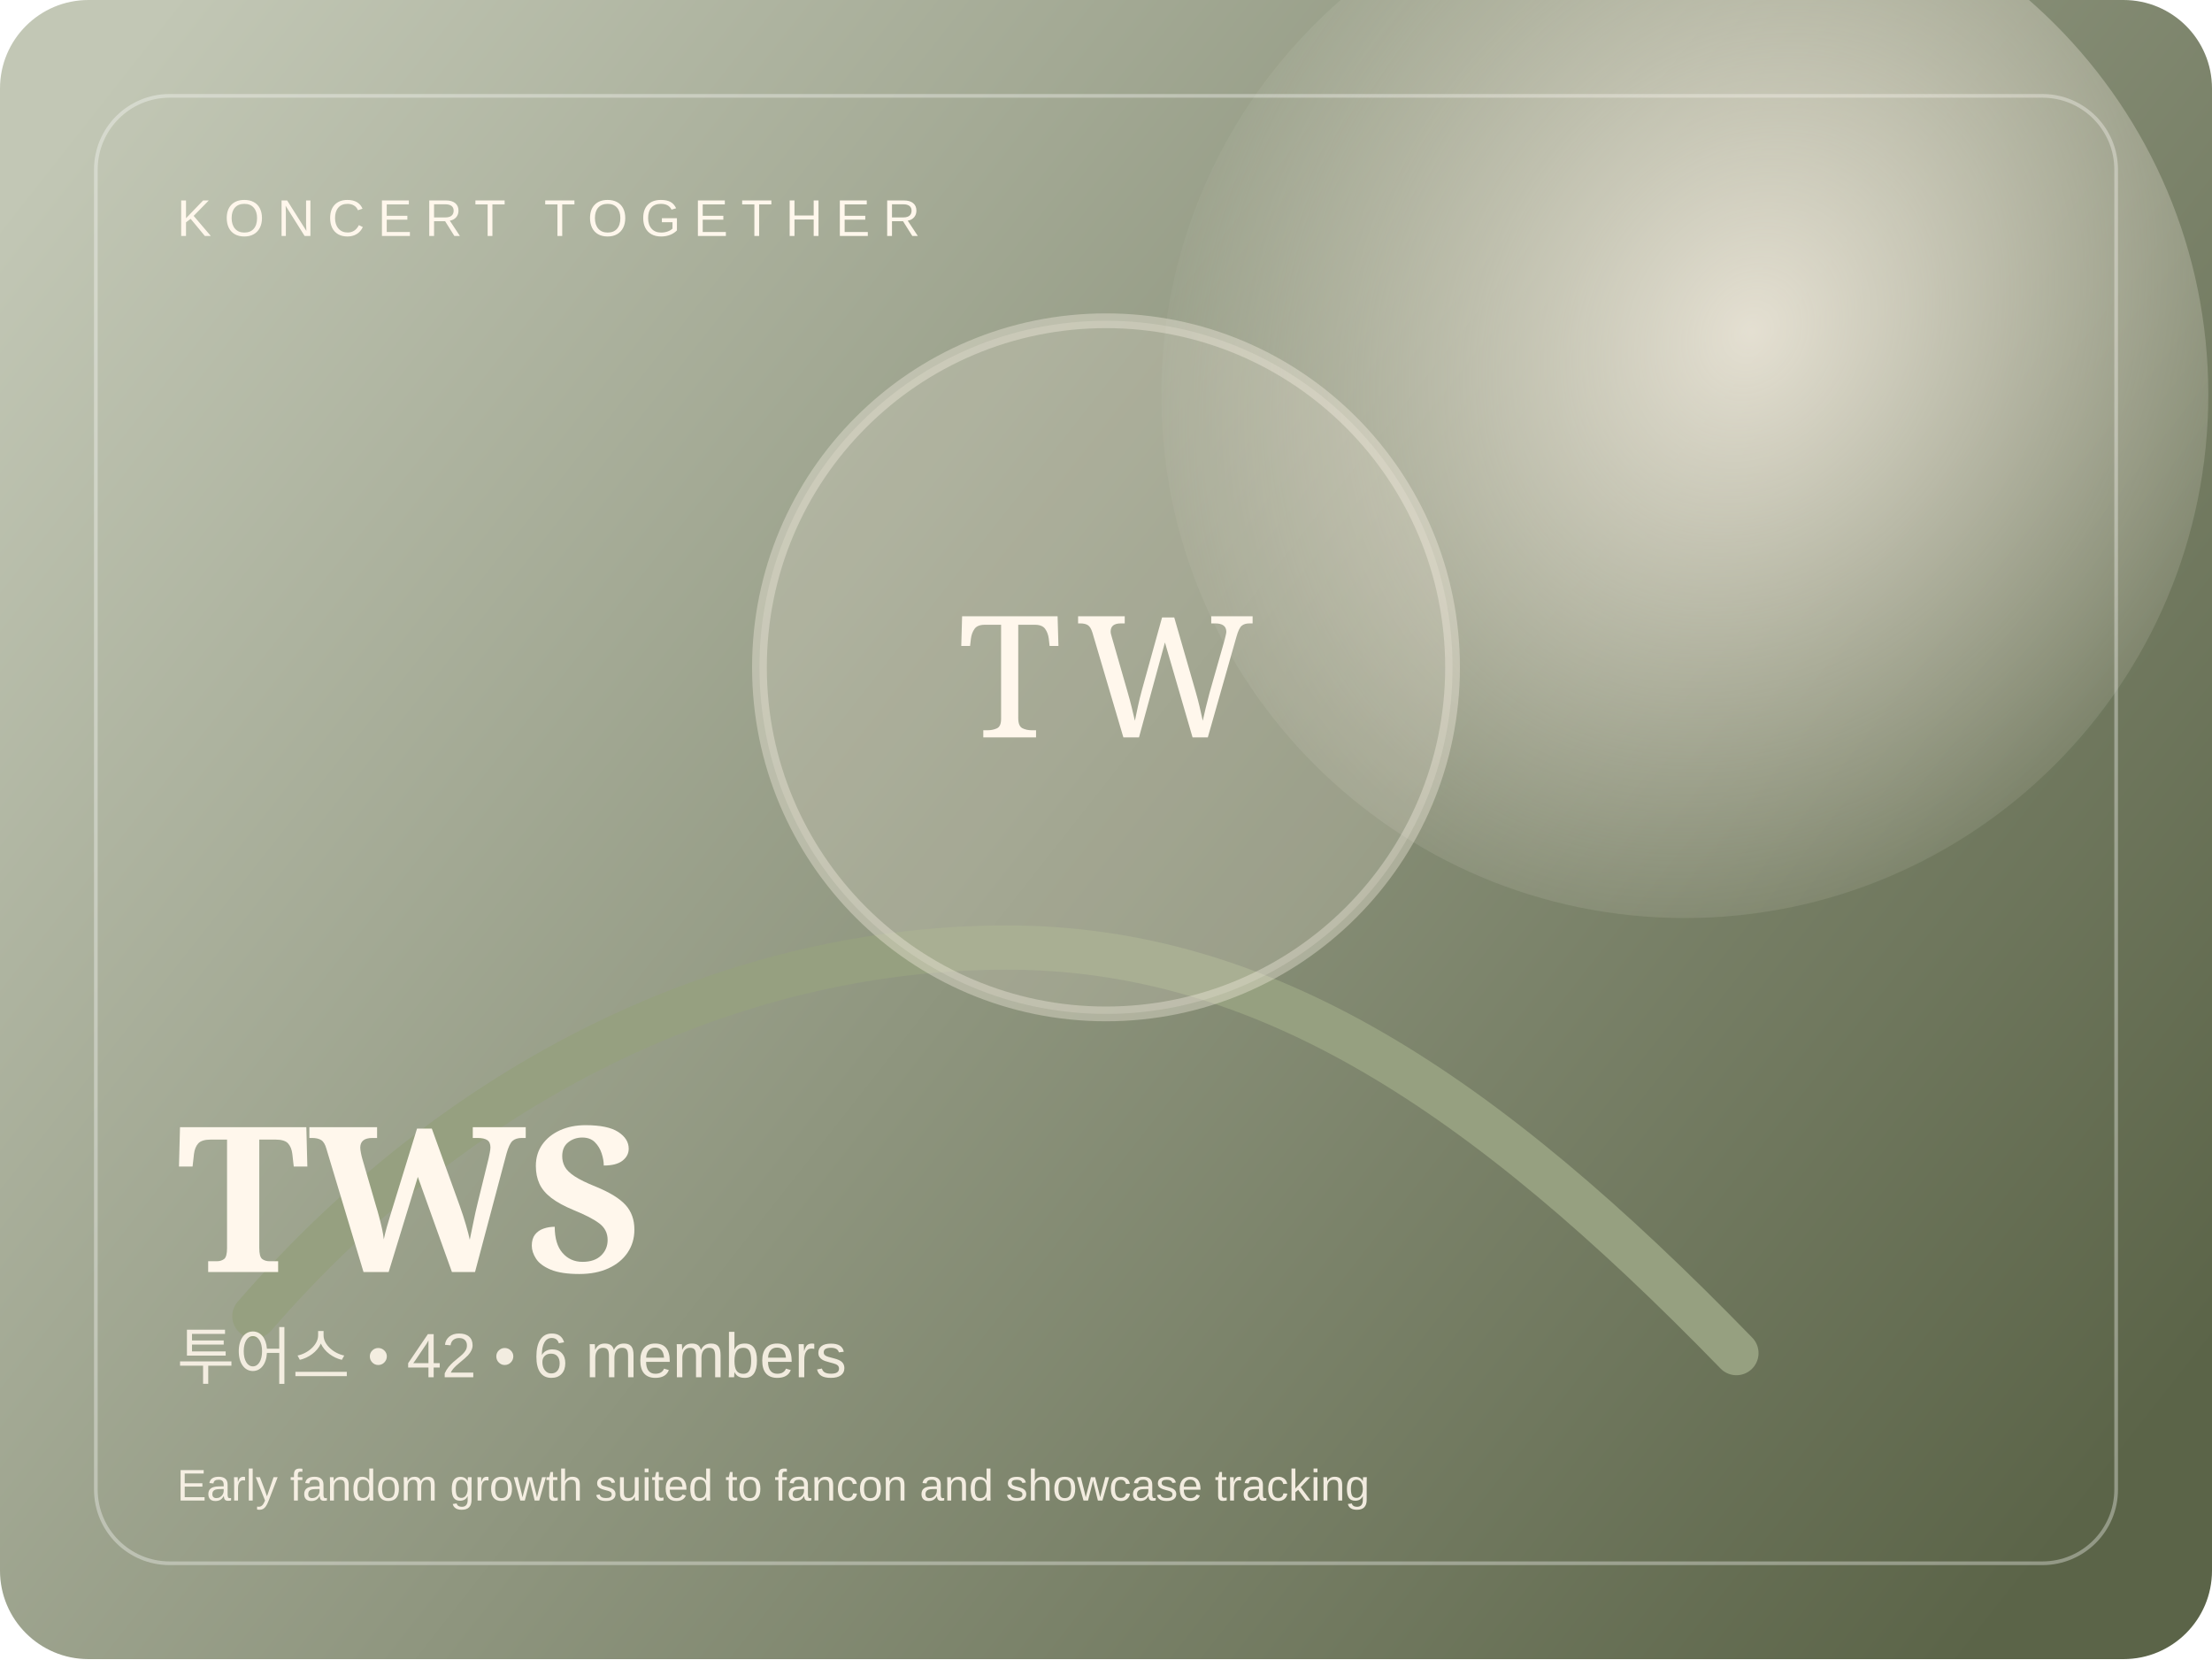
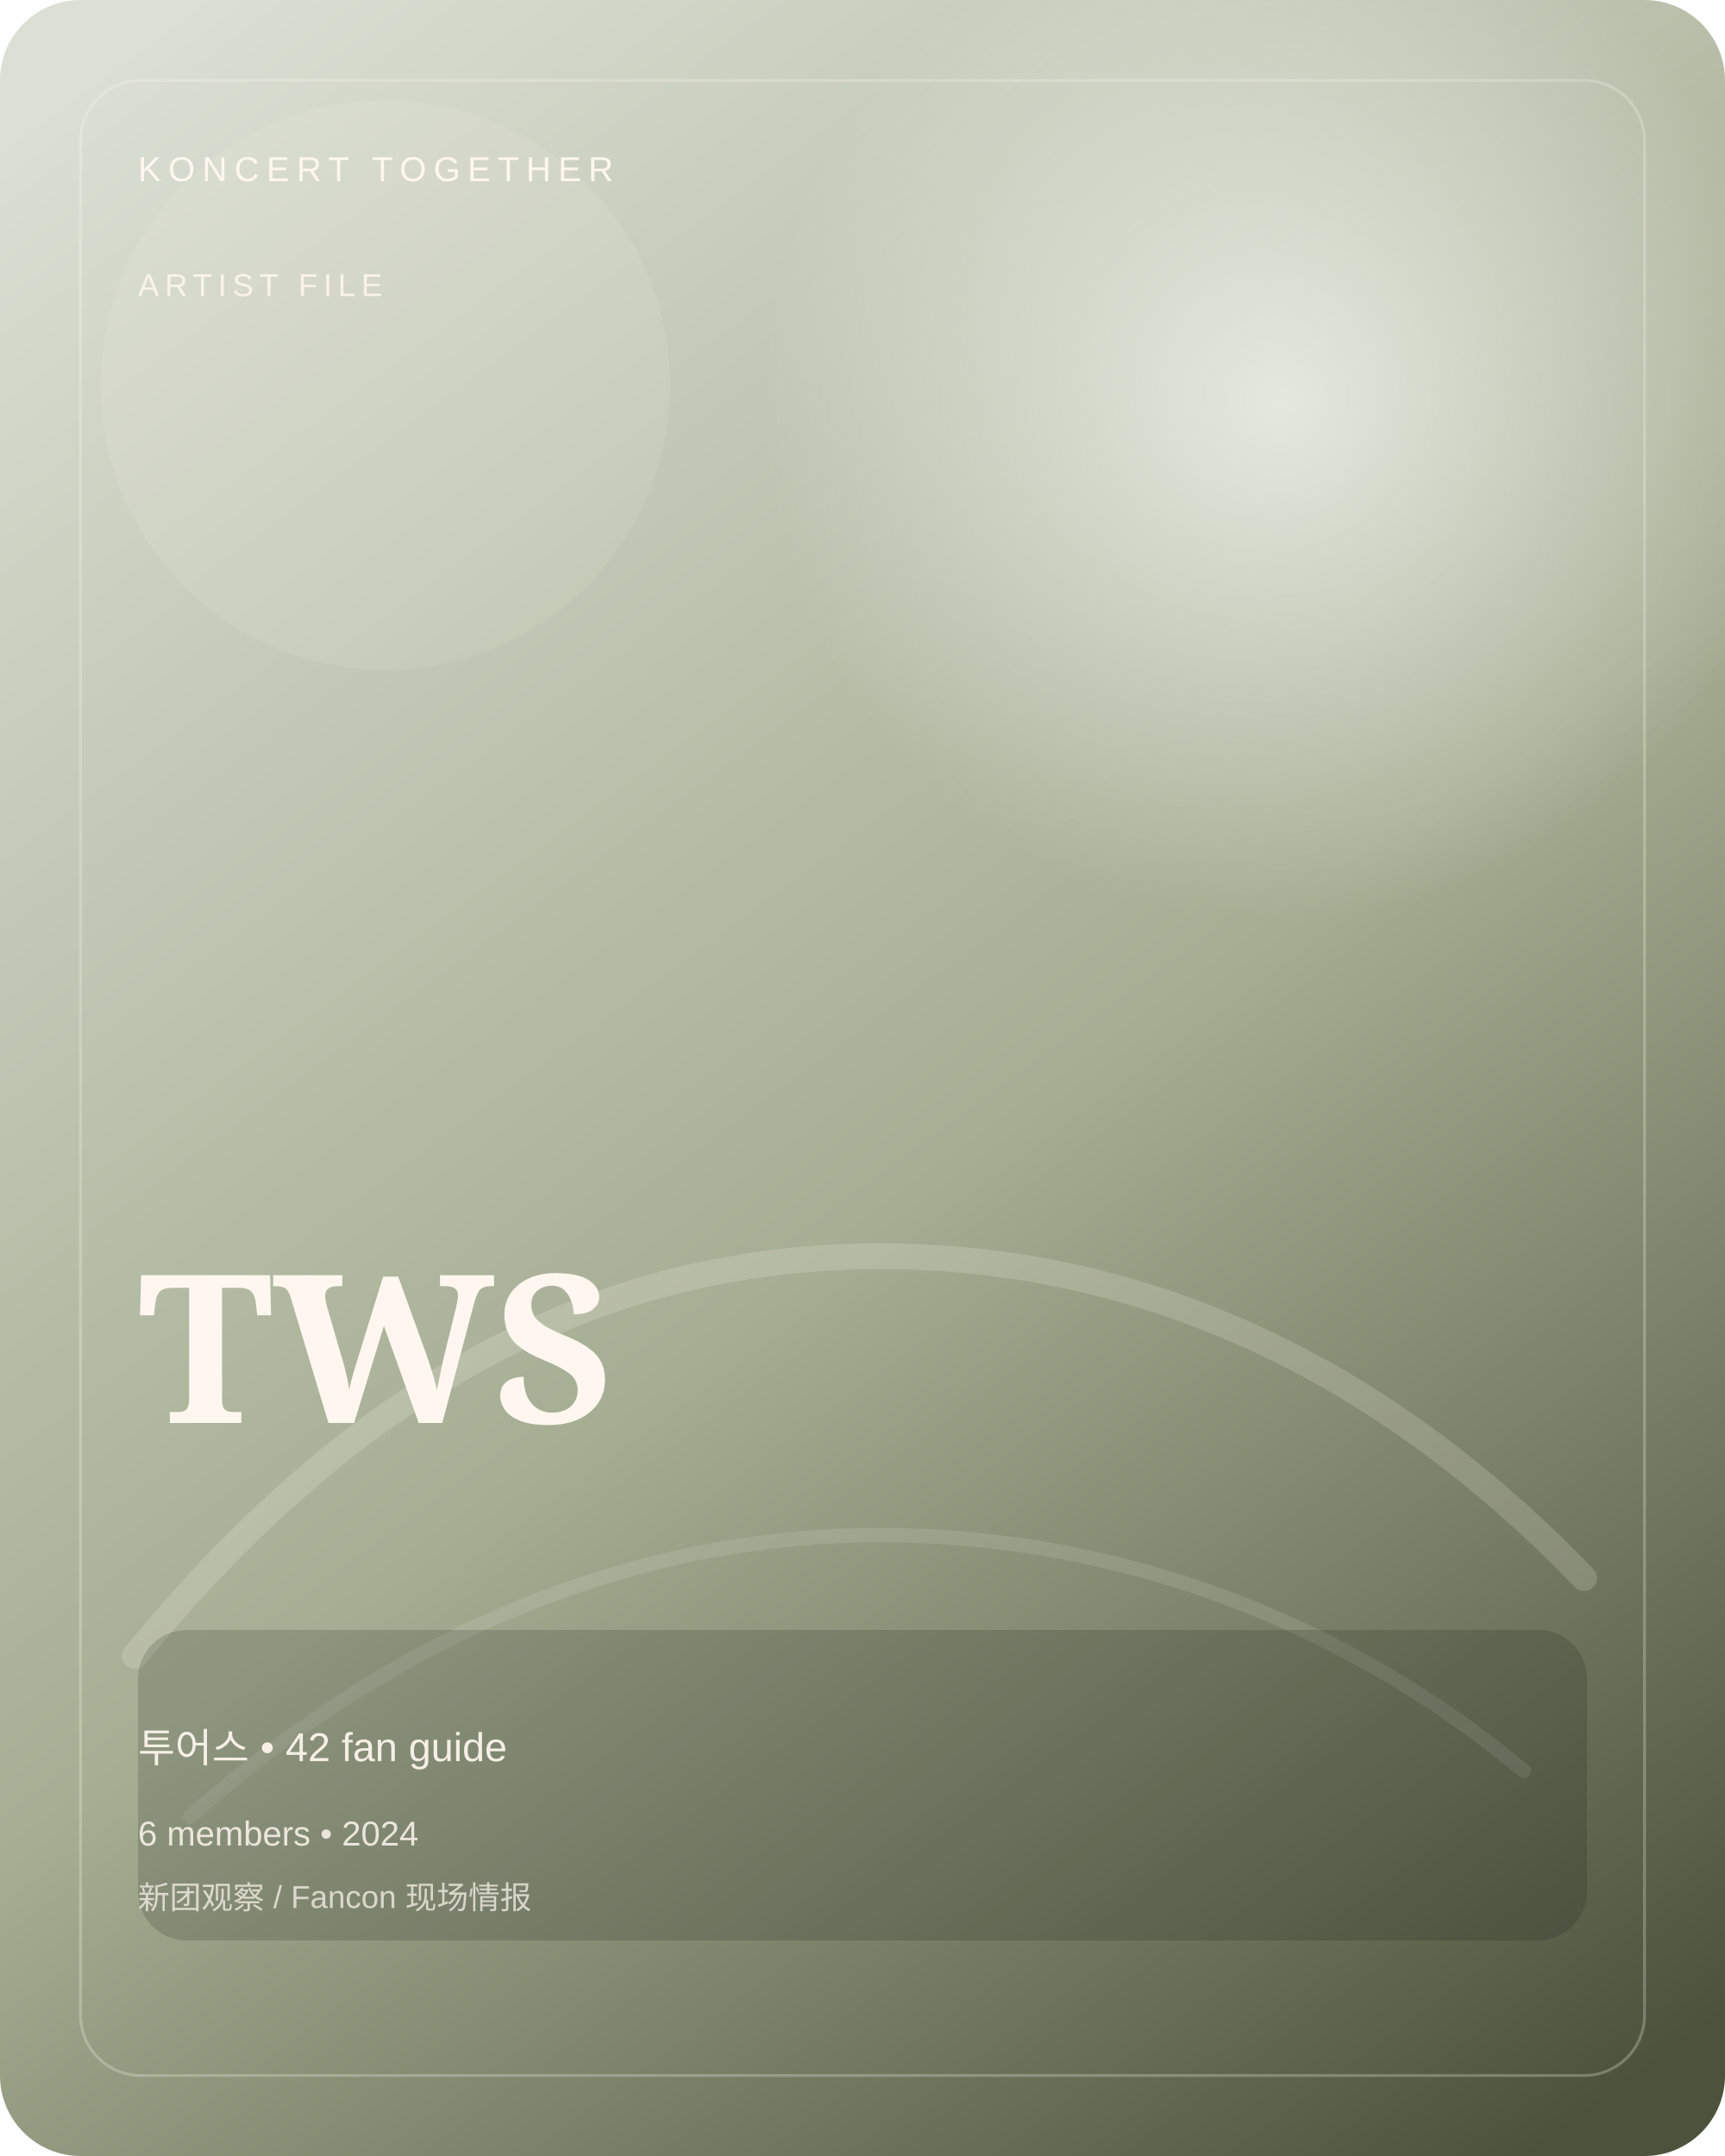
- <svg xmlns="http://www.w3.org/2000/svg" width="1200" height="900" viewBox="0 0 1200 900" fill="none">
+ <svg xmlns="http://www.w3.org/2000/svg" width="1200" height="1500" viewBox="0 0 1200 1500" fill="none">
  <defs>
-     <linearGradient id="bg" x1="60" y1="40" x2="1100" y2="860" gradientUnits="userSpaceOnUse">
-       <stop stop-color="#c2c7b5" />
-       <stop offset="1" stop-color="#5b6448" />
+     <linearGradient id="bg" x1="80" y1="40" x2="1120" y2="1460" gradientUnits="userSpaceOnUse">
+       <stop stop-color="#dbdfd4" />
+       <stop offset="0.55" stop-color="#a5ae93" />
+       <stop offset="1" stop-color="#4c533c" />
    </linearGradient>
-     <radialGradient id="halo" cx="0" cy="0" r="1" gradientUnits="userSpaceOnUse" gradientTransform="translate(950 180) rotate(120) scale(380 320)">
-       <stop stop-color="#FFF7EC" stop-opacity="0.78" />
-       <stop offset="1" stop-color="#FFF7EC" stop-opacity="0" />
+     <radialGradient id="halo" cx="0" cy="0" r="1" gradientUnits="userSpaceOnUse" gradientTransform="translate(890 280) rotate(90) scale(360 360)">
+       <stop stop-color="#edefe9" stop-opacity="0.85" />
+       <stop offset="1" stop-color="#edefe9" stop-opacity="0" />
    </radialGradient>
  </defs>
-   <rect width="1200" height="900" rx="48" fill="url(#bg)" />
-   <rect x="52" y="52" width="1096" height="796" rx="40" stroke="rgba(255,255,255,0.34)" stroke-width="2" />
-   <circle cx="914" cy="214" r="284" fill="url(#halo)" />
-   <path d="M138 714C256 578 406 514 546 514C686 514 804 592 942 734" stroke="#96a080" stroke-width="24" stroke-linecap="round" />
-   <circle cx="600" cy="362" r="188" fill="rgba(255,247,236,0.18)" stroke="rgba(255,247,236,0.34)" stroke-width="8" />
-   <text x="600" y="400" text-anchor="middle" fill="#FFF7EC" font-size="92" font-family="Georgia, serif" letter-spacing="8">TW</text>
-   <text x="96" y="128" fill="#FFF7EC" font-size="28" font-family="Arial, sans-serif" letter-spacing="7">KONCERT TOGETHER</text>
-   <text x="96" y="690" fill="#FFF7EC" font-size="110" font-family="Georgia, serif" font-weight="700">TWS</text>
-   <text x="96" y="748" fill="#FFF7EC" font-size="34" font-family="Arial, sans-serif" opacity="0.88">투어스  •  42  •  6 members</text>
-   <text x="96" y="814" fill="#FFF7EC" font-size="24" font-family="Arial, sans-serif" opacity="0.9">Early fandom growth suited to fancon and showcase tracking</text>
+   <rect width="1200" height="1500" rx="56" fill="url(#bg)" />
+   <rect x="56" y="56" width="1088" height="1388" rx="42" stroke="rgba(255,247,239,0.26)" stroke-width="2" />
+   <circle cx="890" cy="280" r="360" fill="url(#halo)" />
+   <circle cx="268" cy="268" r="198" fill="rgba(255,247,239,0.10)" />
+   <path d="M94 1152C234 980 402 874 612 874C786 874 954 944 1102 1098" stroke="rgba(255,247,239,0.18)" stroke-width="18" stroke-linecap="round" />
+   <path d="M132 1264C286 1128 452 1068 612 1068C760 1068 920 1116 1060 1232" stroke="rgba(255,247,239,0.12)" stroke-width="10" stroke-linecap="round" />
+   <text x="96" y="126" fill="#FFF7EF" font-size="24" font-family="Arial, sans-serif" letter-spacing="5">KONCERT TOGETHER</text>
+   <text x="96" y="206" fill="#FFF7EF" font-size="22" font-family="Arial, sans-serif" opacity="0.86" letter-spacing="4">ARTIST FILE</text>
+   <rect x="96" y="1134" width="1008" height="216" rx="34" fill="rgba(18,15,14,0.16)" />
+   <text x="96" y="990" fill="#FFF7EF" font-size="144" font-family="Georgia, serif" font-weight="700">
+     <tspan x="96" dy="0">TWS</tspan>
+   </text>
+   <text x="96" y="1226" fill="#FFF7EF" font-size="28" font-family="Arial, sans-serif" opacity="0.92">투어스  •  42 fan guide</text>
+   <text x="96" y="1284" fill="#FFF7EF" font-size="24" font-family="Arial, sans-serif" opacity="0.84">6 members  •  2024</text>
+   <text x="96" y="1328" fill="#FFF7EF" font-size="22" font-family="Arial, sans-serif" opacity="0.72">新团观察 / Fancon 现场情报</text>
</svg>
